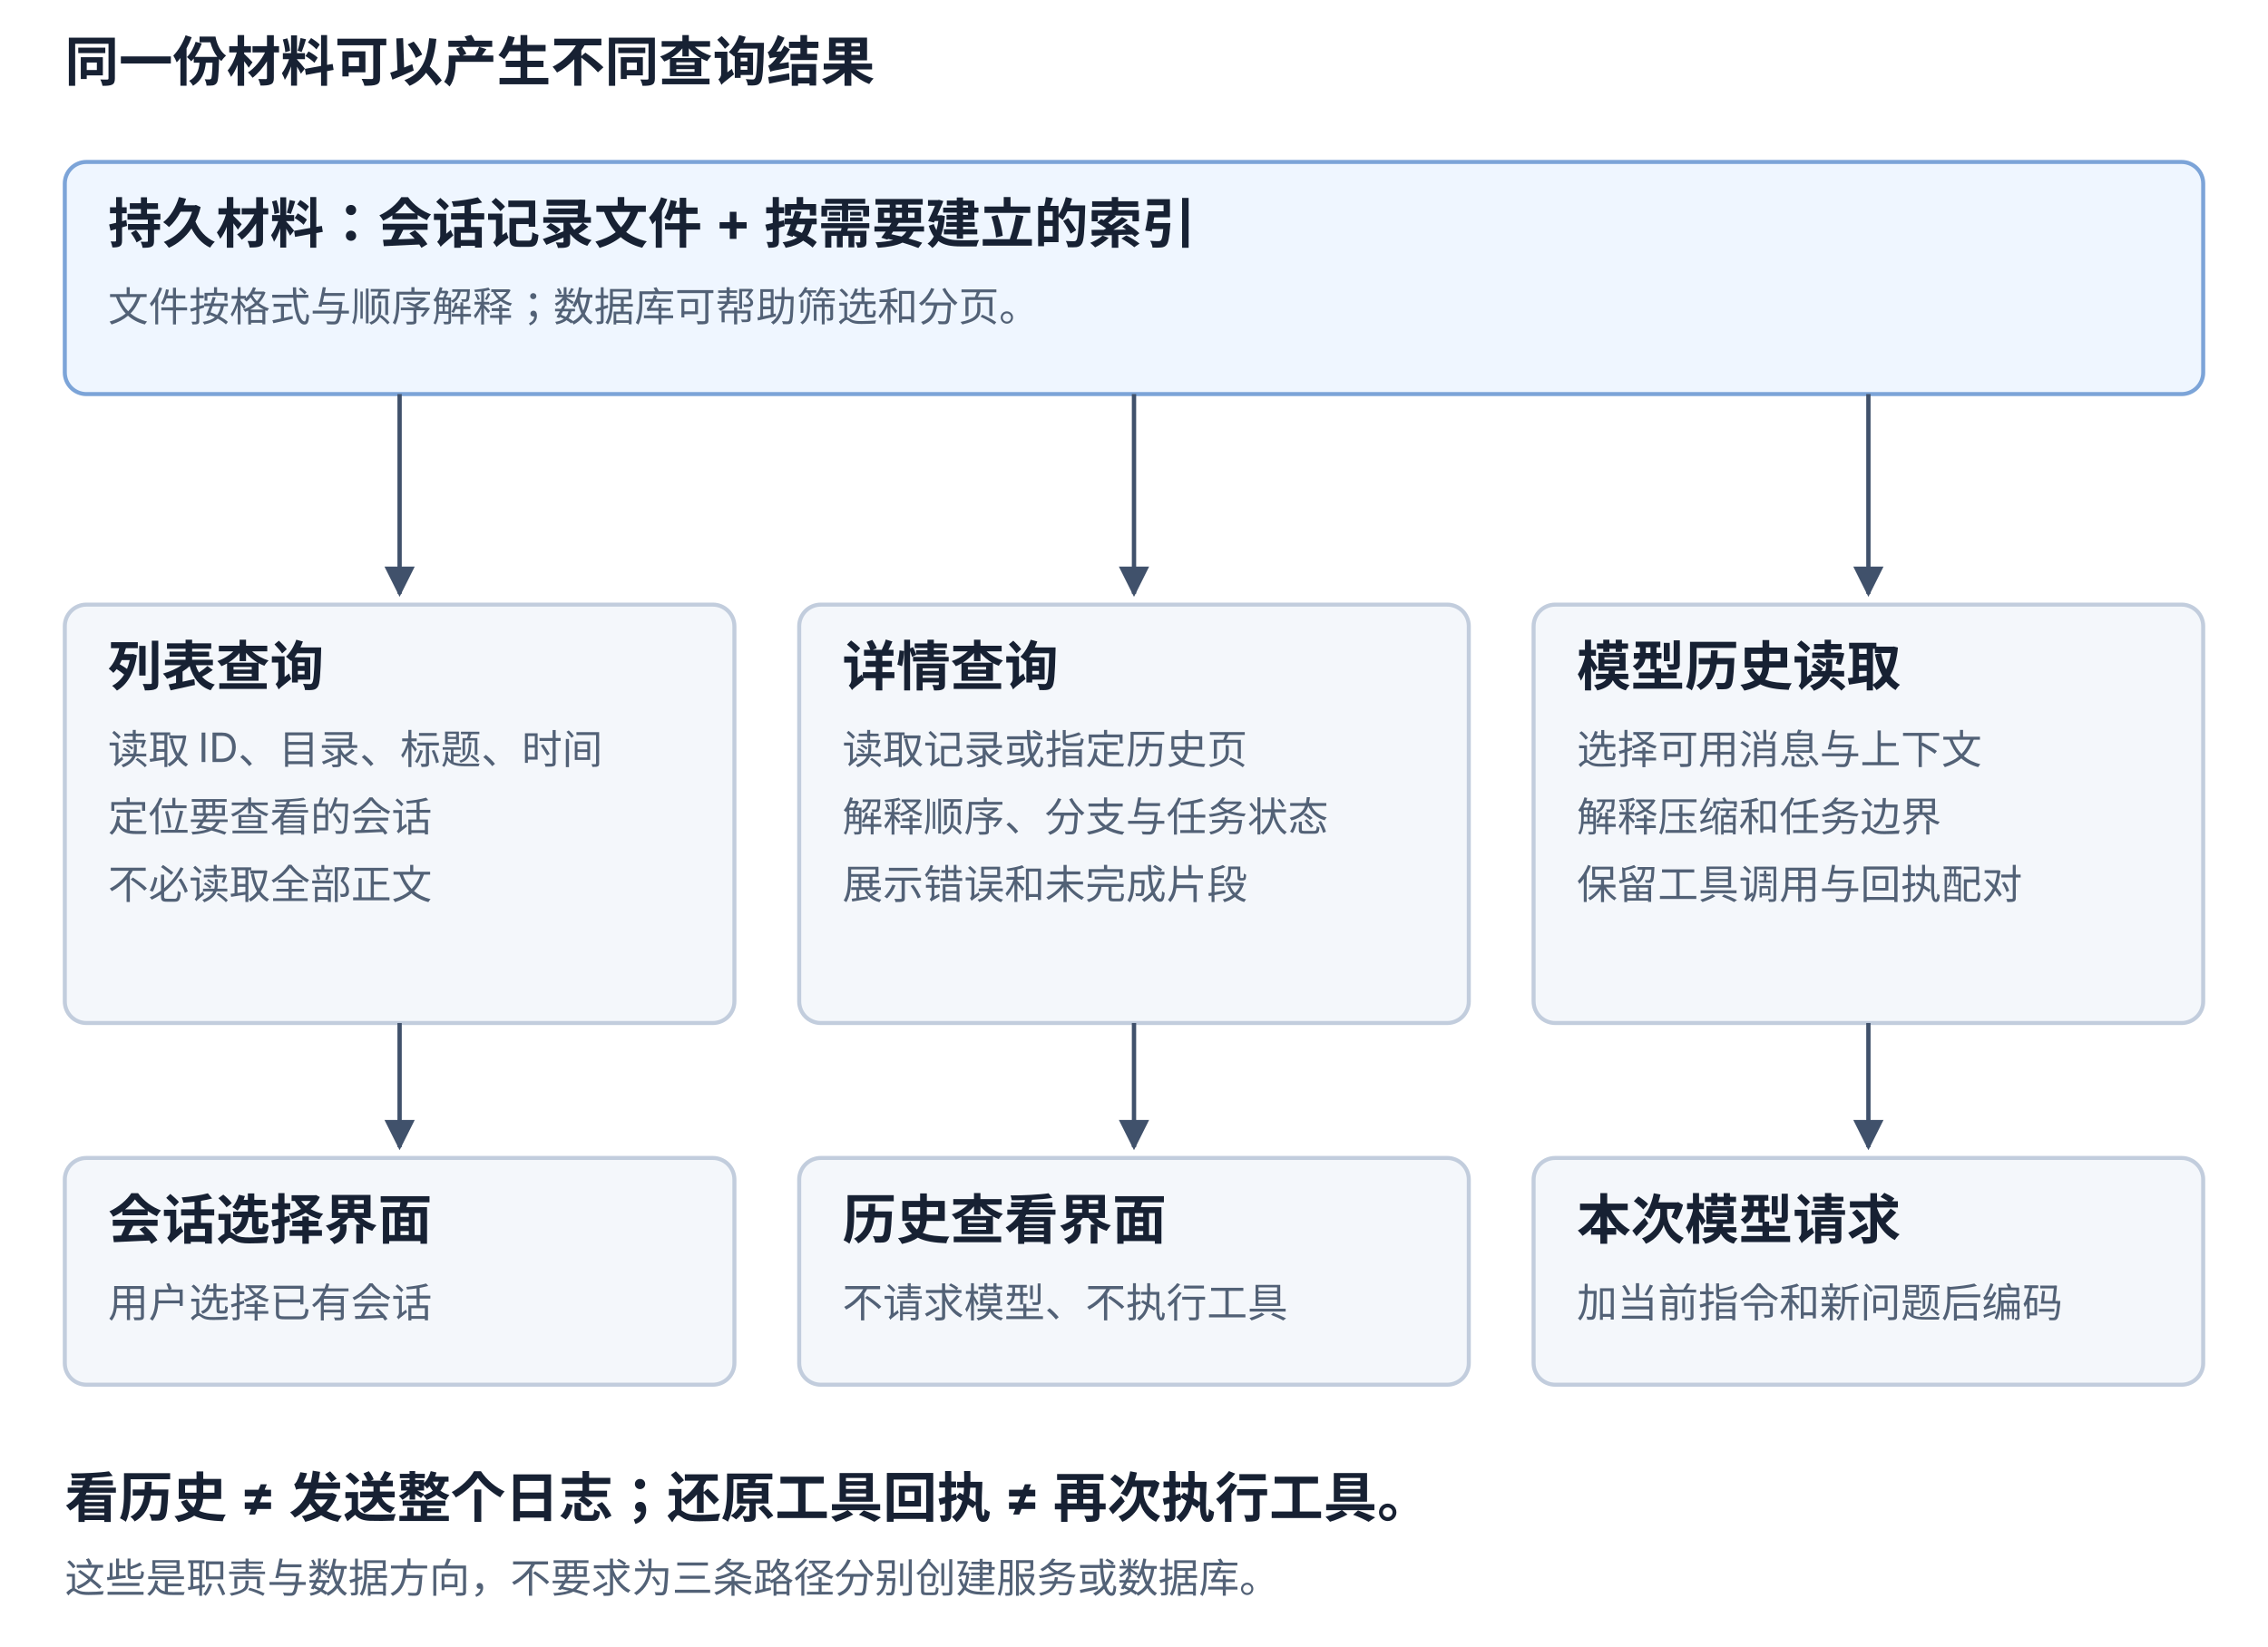
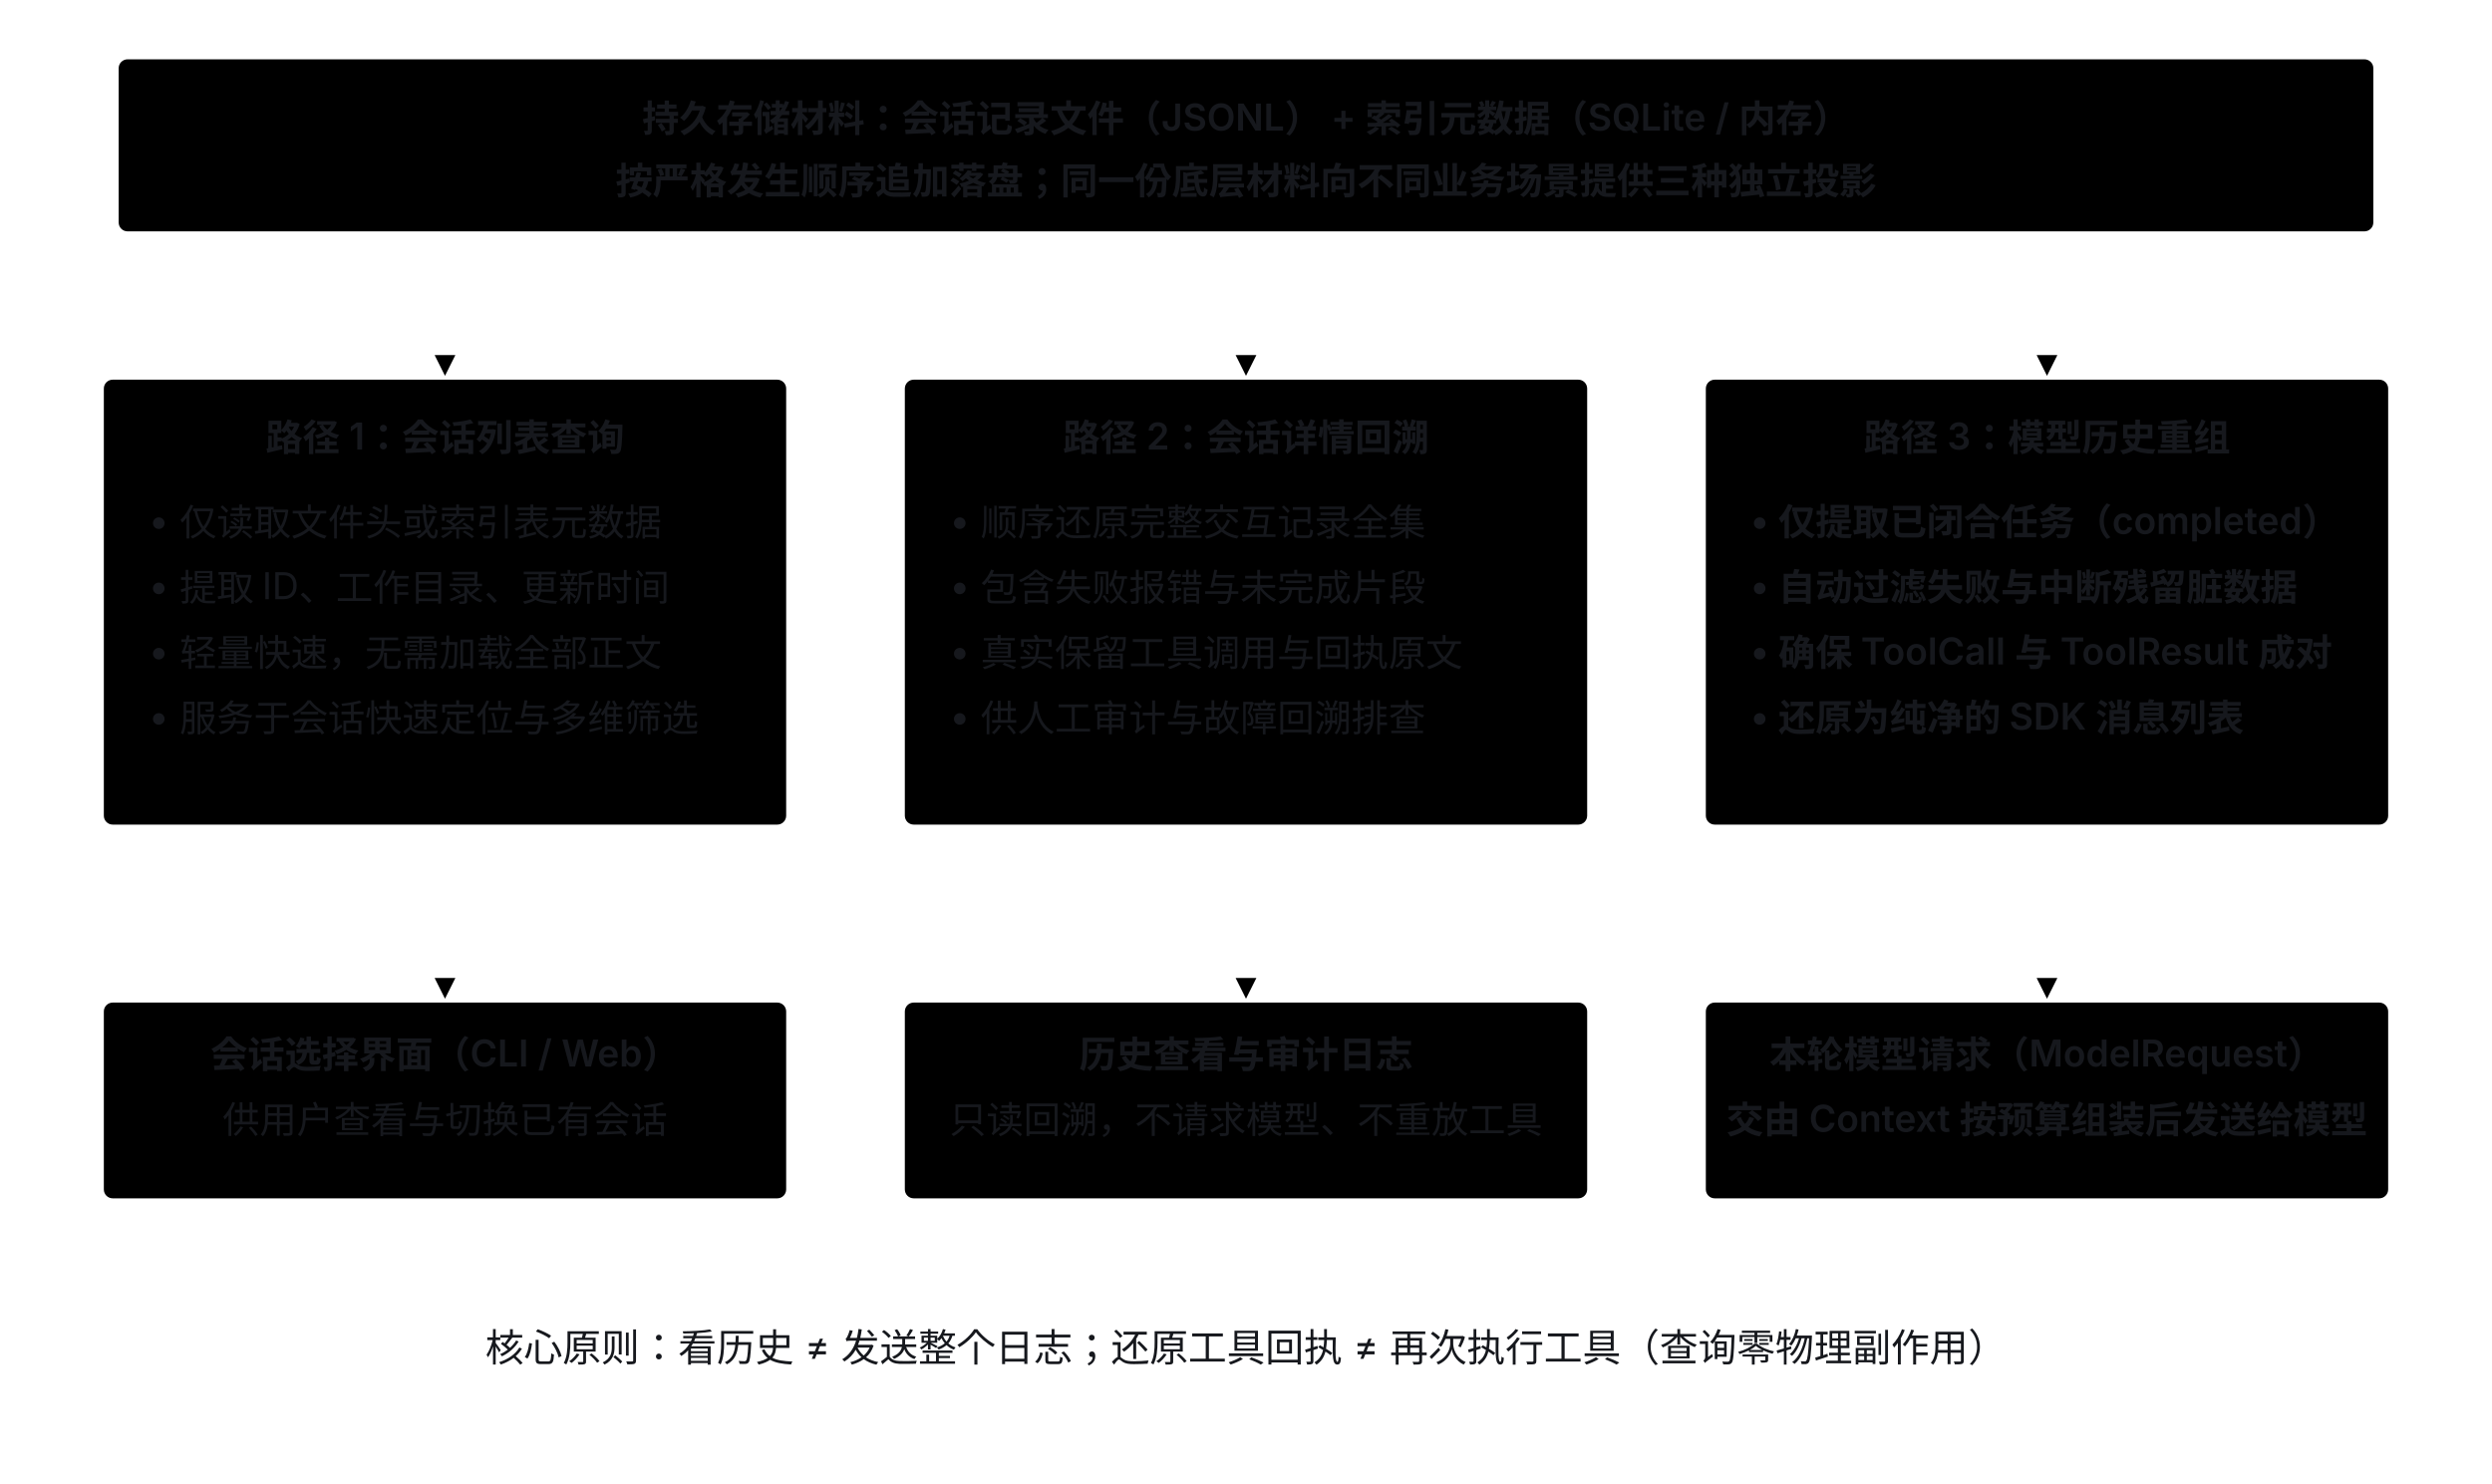
- <svg xmlns="http://www.w3.org/2000/svg" viewBox="0 0 840 610" role="img" aria-labelledby="title desc">
-   <style>text{font-family:-apple-system,BlinkMacSystemFont,"Segoe UI","Microsoft YaHei",sans-serif;fill:#172133;font-size:17px}.head{font-size:20px;font-weight:650}.small{font-size:15px;fill:#526176}.arrow{fill:none;stroke:#40516b;stroke-width:1.6}.future{stroke-dasharray:6 5}</style>
+ <svg xmlns="http://www.w3.org/2000/svg" class="am-diagram" viewBox="0 0 840 500">
+   <style>.am-diagram { margin: 0; overflow-x: auto; text-align: center; }
+ /* Embedded previews can lose html[data-theme]; the fallbacks keep diagrams readable, and defined theme variables still win. */
+ .am-diagram svg { max-width: 100%; height: auto; font-family: var(--font-sans, sans-serif); }
+ .am-diagram text { fill: var(--ink, #16181d); font-size: 13px; }
+ /* Diagram tokens (docs/reference.md, "Diagram tokens"): each painted part reads an optional token and falls back to the look it always had,
+    so a theme that sets none of them draws the same diagram. Font family, size and weight are not tokens: diagram text is measured for the sans font. */
+ .am-node-shape { fill: var(--node-fill, var(--paper, #ffffff)); stroke: var(--node-stroke, var(--line, #1d2026)); stroke-width: var(--node-width, var(--bw, 1.5px)); filter: var(--node-shadow, none); }
+ .am-node-shape ~ .am-node-shape { filter: none; }
+ .am-node--rect .am-node-shape, .am-node--er .am-node-shape { rx: var(--node-radius, 3px); }
+ .am-node--hi .am-node-shape { fill: var(--hi-fill, var(--accent-bg, #e4ecf8)); stroke: var(--hi-stroke, var(--accent, #1d5fbf)); }
+ .am-diagram .am-node-text { fill: var(--node-text, var(--ink, #16181d)); font-size: 12.5px; }
+ .am-node--hi text { fill: var(--hi-text, var(--accent, #1d5fbf)); font-weight: 600; }
+ .am-diagram .am-node--hi .am-node-text { fill: var(--hi-text, var(--accent, #1d5fbf)); font-weight: 600; }
+ .am-edge { fill: none; stroke: var(--edge-color, var(--ink-2, #4b5260)); stroke-width: var(--edge-width, 1.3); }
+ .am-edge--dashed { stroke-dasharray: 5 4; }
+ .am-arrow { fill: var(--edge-color, var(--ink-2, #4b5260)); }
+ .am-edge-label rect { fill: var(--paper, #ffffff); }
+ .am-diagram .am-edge-label text { fill: var(--edge-label, var(--accent, #1d5fbf)); font-size: 11.5px; }
+ .am-cluster { fill: var(--cluster-fill, var(--fill, #f3f5f8)); stroke: var(--cluster-stroke, var(--line-2, #d6dae1)); stroke-width: 1; stroke-dasharray: 4 3; rx: 4px; }
+ .am-diagram .am-cluster-label { fill: var(--ink-2, #4b5260); font: 11px var(--font-mono, monospace); }
+ .am-actor { fill: var(--actor-fill, var(--node-fill, var(--paper, #ffffff))); stroke: var(--actor-stroke, var(--node-stroke, var(--line, #1d2026))); stroke-width: var(--node-width, var(--bw, 1.5px)); filter: var(--node-shadow, none); rx: var(--node-radius, 2px); }
+ .am-diagram .am-actor-text { fill: var(--actor-text, var(--node-text, var(--ink, #16181d))); }
+ .am-note { fill: var(--note-fill, var(--warn-bg, #fdf3e2)); stroke: var(--note-stroke, var(--warn, #a8620a)); stroke-width: 1; rx: var(--node-radius, 2px); }
+ .am-diagram .am-step { fill: var(--ink-3, #8b929e); font: 10px var(--font-mono, monospace); }
+ 
+ svg{font-family:-apple-system,BlinkMacSystemFont,"Segoe UI","Microsoft YaHei",sans-serif;color:#16181d}
+ </style>
  <defs>
-     <marker id="arrow" viewBox="0 0 10 10" refX="9" refY="5" markerWidth="7" markerHeight="7" orient="auto">
-       <path d="M0 0 L10 5 L0 10 Z" fill="#40516b" />
+     <marker id="session-read-arrow" viewBox="0 0 10 10" refX="9" refY="5" markerWidth="7" markerHeight="7" orient="auto-start-reverse">
+       <path class="am-arrow" d="M0,0 L10,5 L0,10 z" />
    </marker>
  </defs>
-   <text x="24" y="30" class="head" text-anchor="start">同一份材料可以产生不同查询结果</text>
-   <rect x="24" y="60" width="792" height="86" rx="8" fill="#eff6ff" stroke="#7ca4d8" stroke-width="1.5" />
-   <text x="40" y="90" class="head" text-anchor="start">持久材料：会话记录文件 + 按需要建立的索引</text>
-   <text x="40" y="119" class="small" text-anchor="start">文件按格式与顺序解释；数据库可帮助筛选和分页。</text>
-   <path d="M148 146 V220" class="arrow" marker-end="url(#arrow)" />
-   <path d="M420 146 V220" class="arrow" marker-end="url(#arrow)" />
-   <path d="M692 146 V220" class="arrow" marker-end="url(#arrow)" />
-   <rect x="24" y="224" width="248" height="155" rx="8" fill="#f4f7fb" stroke="#c2cddd" stroke-width="1.5" />
-   <text x="40" y="254" class="head" text-anchor="start">列表查询</text>
-   <text x="40" y="283" class="small" text-anchor="start">读取 ID、目录、标题、时间</text>
-   <text x="40" y="308" class="small" text-anchor="start">定位要查看的会话</text>
-   <text x="40" y="333" class="small" text-anchor="start">不必读取全部正文</text>
-   <rect x="296" y="224" width="248" height="155" rx="8" fill="#f4f7fb" stroke="#c2cddd" stroke-width="1.5" />
-   <text x="312" y="254" class="head" text-anchor="start">详情查询</text>
-   <text x="312" y="283" class="small" text-anchor="start">读取记录或指定历史页</text>
-   <text x="312" y="308" class="small" text-anchor="start">解释顺序、分支与任务状态</text>
-   <text x="312" y="333" class="small" text-anchor="start">展示错误和未完成片段</text>
-   <rect x="568" y="224" width="248" height="155" rx="8" fill="#f4f7fb" stroke="#c2cddd" stroke-width="1.5" />
-   <text x="584" y="254" class="head" text-anchor="start">模型历史读取</text>
-   <text x="584" y="283" class="small" text-anchor="start">选择可用消息与上下文</text>
-   <text x="584" y="308" class="small" text-anchor="start">解释压缩和任务边界</text>
-   <text x="584" y="333" class="small" text-anchor="start">保留工具调用与回执配对</text>
-   <path d="M148 379 V425" class="arrow" marker-end="url(#arrow)" />
-   <path d="M420 379 V425" class="arrow" marker-end="url(#arrow)" />
-   <path d="M692 379 V425" class="arrow" marker-end="url(#arrow)" />
-   <rect x="24" y="429" width="248" height="84" rx="8" fill="#f4f7fb" stroke="#c2cddd" stroke-width="1.5" />
-   <text x="40" y="459" class="head" text-anchor="start">会话选择界面</text>
-   <text x="40" y="488" class="small" text-anchor="start">用户选择已有会话</text>
-   <rect x="296" y="429" width="248" height="84" rx="8" fill="#f4f7fb" stroke="#c2cddd" stroke-width="1.5" />
-   <text x="312" y="459" class="head" text-anchor="start">历史查看界面</text>
-   <text x="312" y="488" class="small" text-anchor="start">不请求模型、不执行工具</text>
-   <rect x="568" y="429" width="248" height="84" rx="8" fill="#f4f7fb" stroke="#c2cddd" stroke-width="1.5" />
-   <text x="584" y="459" class="head" text-anchor="start">本次模型请求</text>
-   <text x="584" y="488" class="small" text-anchor="start">加当前指令和新问题后编码</text>
-   <text x="24" y="562" class="head" text-anchor="start">看历史 ≠ 发送整个日志；还原工具回执 ≠ 再次执行工具。</text>
-   <text x="24" y="590" class="small" text-anchor="start">这些是职责与数据方向，不要求为三条路径分别创建服务或数据库。</text>
+   <g class="am-node am-node--rect am-node--hi">
+     <rect class="am-node-shape" x="40" y="20" width="760" height="58" rx="3" />
+     <text x="420" y="39" text-anchor="middle" dominant-baseline="central" class="am-node-text" font-size="14">持久存储材料：会话记录文件（JSONL） + 索引元数据（SQLite / 内存）</text>
+     <text x="420" y="60" text-anchor="middle" dominant-baseline="central" class="am-node-text" font-size="12">按严格发生顺序追加落盘；同一份底层材料向不同业务场景提供三种独立投影</text>
+   </g>
+   <path class="am-edge" d="M150,78 V126" marker-end="url(#session-read-arrow)" />
+   <path class="am-edge" d="M420,78 V126" marker-end="url(#session-read-arrow)" />
+   <path class="am-edge" d="M690,78 V126" marker-end="url(#session-read-arrow)" />
+   <g class="am-node am-node--rect">
+     <rect class="am-node-shape" x="35" y="128" width="230" height="150" rx="3" />
+     <text x="150" y="152" text-anchor="middle" font-weight="600" class="am-node-text" font-size="13.5">路径 1：会话列表查询</text>
+     <text x="50" y="180" class="am-node-text" font-size="11.5">• 仅读取文件头或索引表元数据</text>
+     <text x="50" y="202" class="am-node-text" font-size="11.5">• 提取 ID、工作目录、更新时间</text>
+     <text x="50" y="224" class="am-node-text" font-size="11.5">• 轻量快速，无需加载全部正文</text>
+     <text x="50" y="246" class="am-node-text" font-size="11.5">• 服务于会话快速定位与多维筛选</text>
+   </g>
+   <g class="am-node am-node--rect">
+     <rect class="am-node-shape" x="305" y="128" width="230" height="150" rx="3" />
+     <text x="420" y="152" text-anchor="middle" font-weight="600" class="am-node-text" font-size="13.5">路径 2：会话详情回溯</text>
+     <text x="320" y="180" class="am-node-text" font-size="11.5">• 顺序还原完整交互记录全集</text>
+     <text x="320" y="202" class="am-node-text" font-size="11.5">• 包含失败报错与未完成片段</text>
+     <text x="320" y="224" class="am-node-text" font-size="11.5">• 真实保留工具调用与回执原文</text>
+     <text x="320" y="246" class="am-node-text" font-size="11.5">• 供人工审计与故障回溯排查</text>
+   </g>
+   <g class="am-node am-node--rect am-node--hi">
+     <rect class="am-node-shape" x="575" y="128" width="230" height="150" rx="3" />
+     <text x="690" y="152" text-anchor="middle" font-weight="600" class="am-node-text" font-size="13.5">路径 3：模型历史重组</text>
+     <text x="590" y="180" class="am-node-text" font-size="11.5">• 仅提取已闭合任务（completed）</text>
+     <text x="590" y="202" class="am-node-text" font-size="11.5">• 自动过滤失败与中断残留脏数据</text>
+     <text x="590" y="224" class="am-node-text" font-size="11.5">• 确保 ToolCall 与 ToolResult 成对</text>
+     <text x="590" y="246" class="am-node-text" font-size="11.5">• 还原为纯净的 SDK 消息列表</text>
+   </g>
+   <path class="am-edge" d="M150,278 V336" marker-end="url(#session-read-arrow)" />
+   <path class="am-edge" d="M420,278 V336" marker-end="url(#session-read-arrow)" />
+   <path class="am-edge" d="M690,278 V336" marker-end="url(#session-read-arrow)" />
+   <g class="am-node am-node--rect">
+     <rect class="am-node-shape" x="35" y="338" width="230" height="66" rx="3" />
+     <text x="150" y="360" text-anchor="middle" font-weight="600" class="am-node-text">会话选择界面（CLI / Web）</text>
+     <text x="150" y="382" text-anchor="middle" class="am-node-text" font-size="11.5">供用户查看与切换已有会话</text>
+   </g>
+   <g class="am-node am-node--rect">
+     <rect class="am-node-shape" x="305" y="338" width="230" height="66" rx="3" />
+     <text x="420" y="360" text-anchor="middle" font-weight="600" class="am-node-text">历史查看与审计日志</text>
+     <text x="420" y="382" text-anchor="middle" class="am-node-text" font-size="11.5">只读回溯，不请求模型、不重放工具</text>
+   </g>
+   <g class="am-node am-node--rect am-node--hi">
+     <rect class="am-node-shape" x="575" y="338" width="230" height="66" rx="3" />
+     <text x="690" y="360" text-anchor="middle" font-weight="600" class="am-node-text">本轮模型请求（ModelRequest）</text>
+     <text x="690" y="382" text-anchor="middle" class="am-node-text" font-size="11.5">交由 Context 按预算组装后发送给模型</text>
+   </g>
+   <rect class="am-actor" x="40" y="440" width="760" height="38" rx="3" fill="none" style="fill:none" />
+   <text x="420" y="459" text-anchor="middle" font-size="12" fill="var(--ink-2, #4b5260)">核心原则：看历史 ≠ 发送整个日志；还原工具回执 ≠ 再次执行工具（查询零物理副作用）</text>
</svg>
